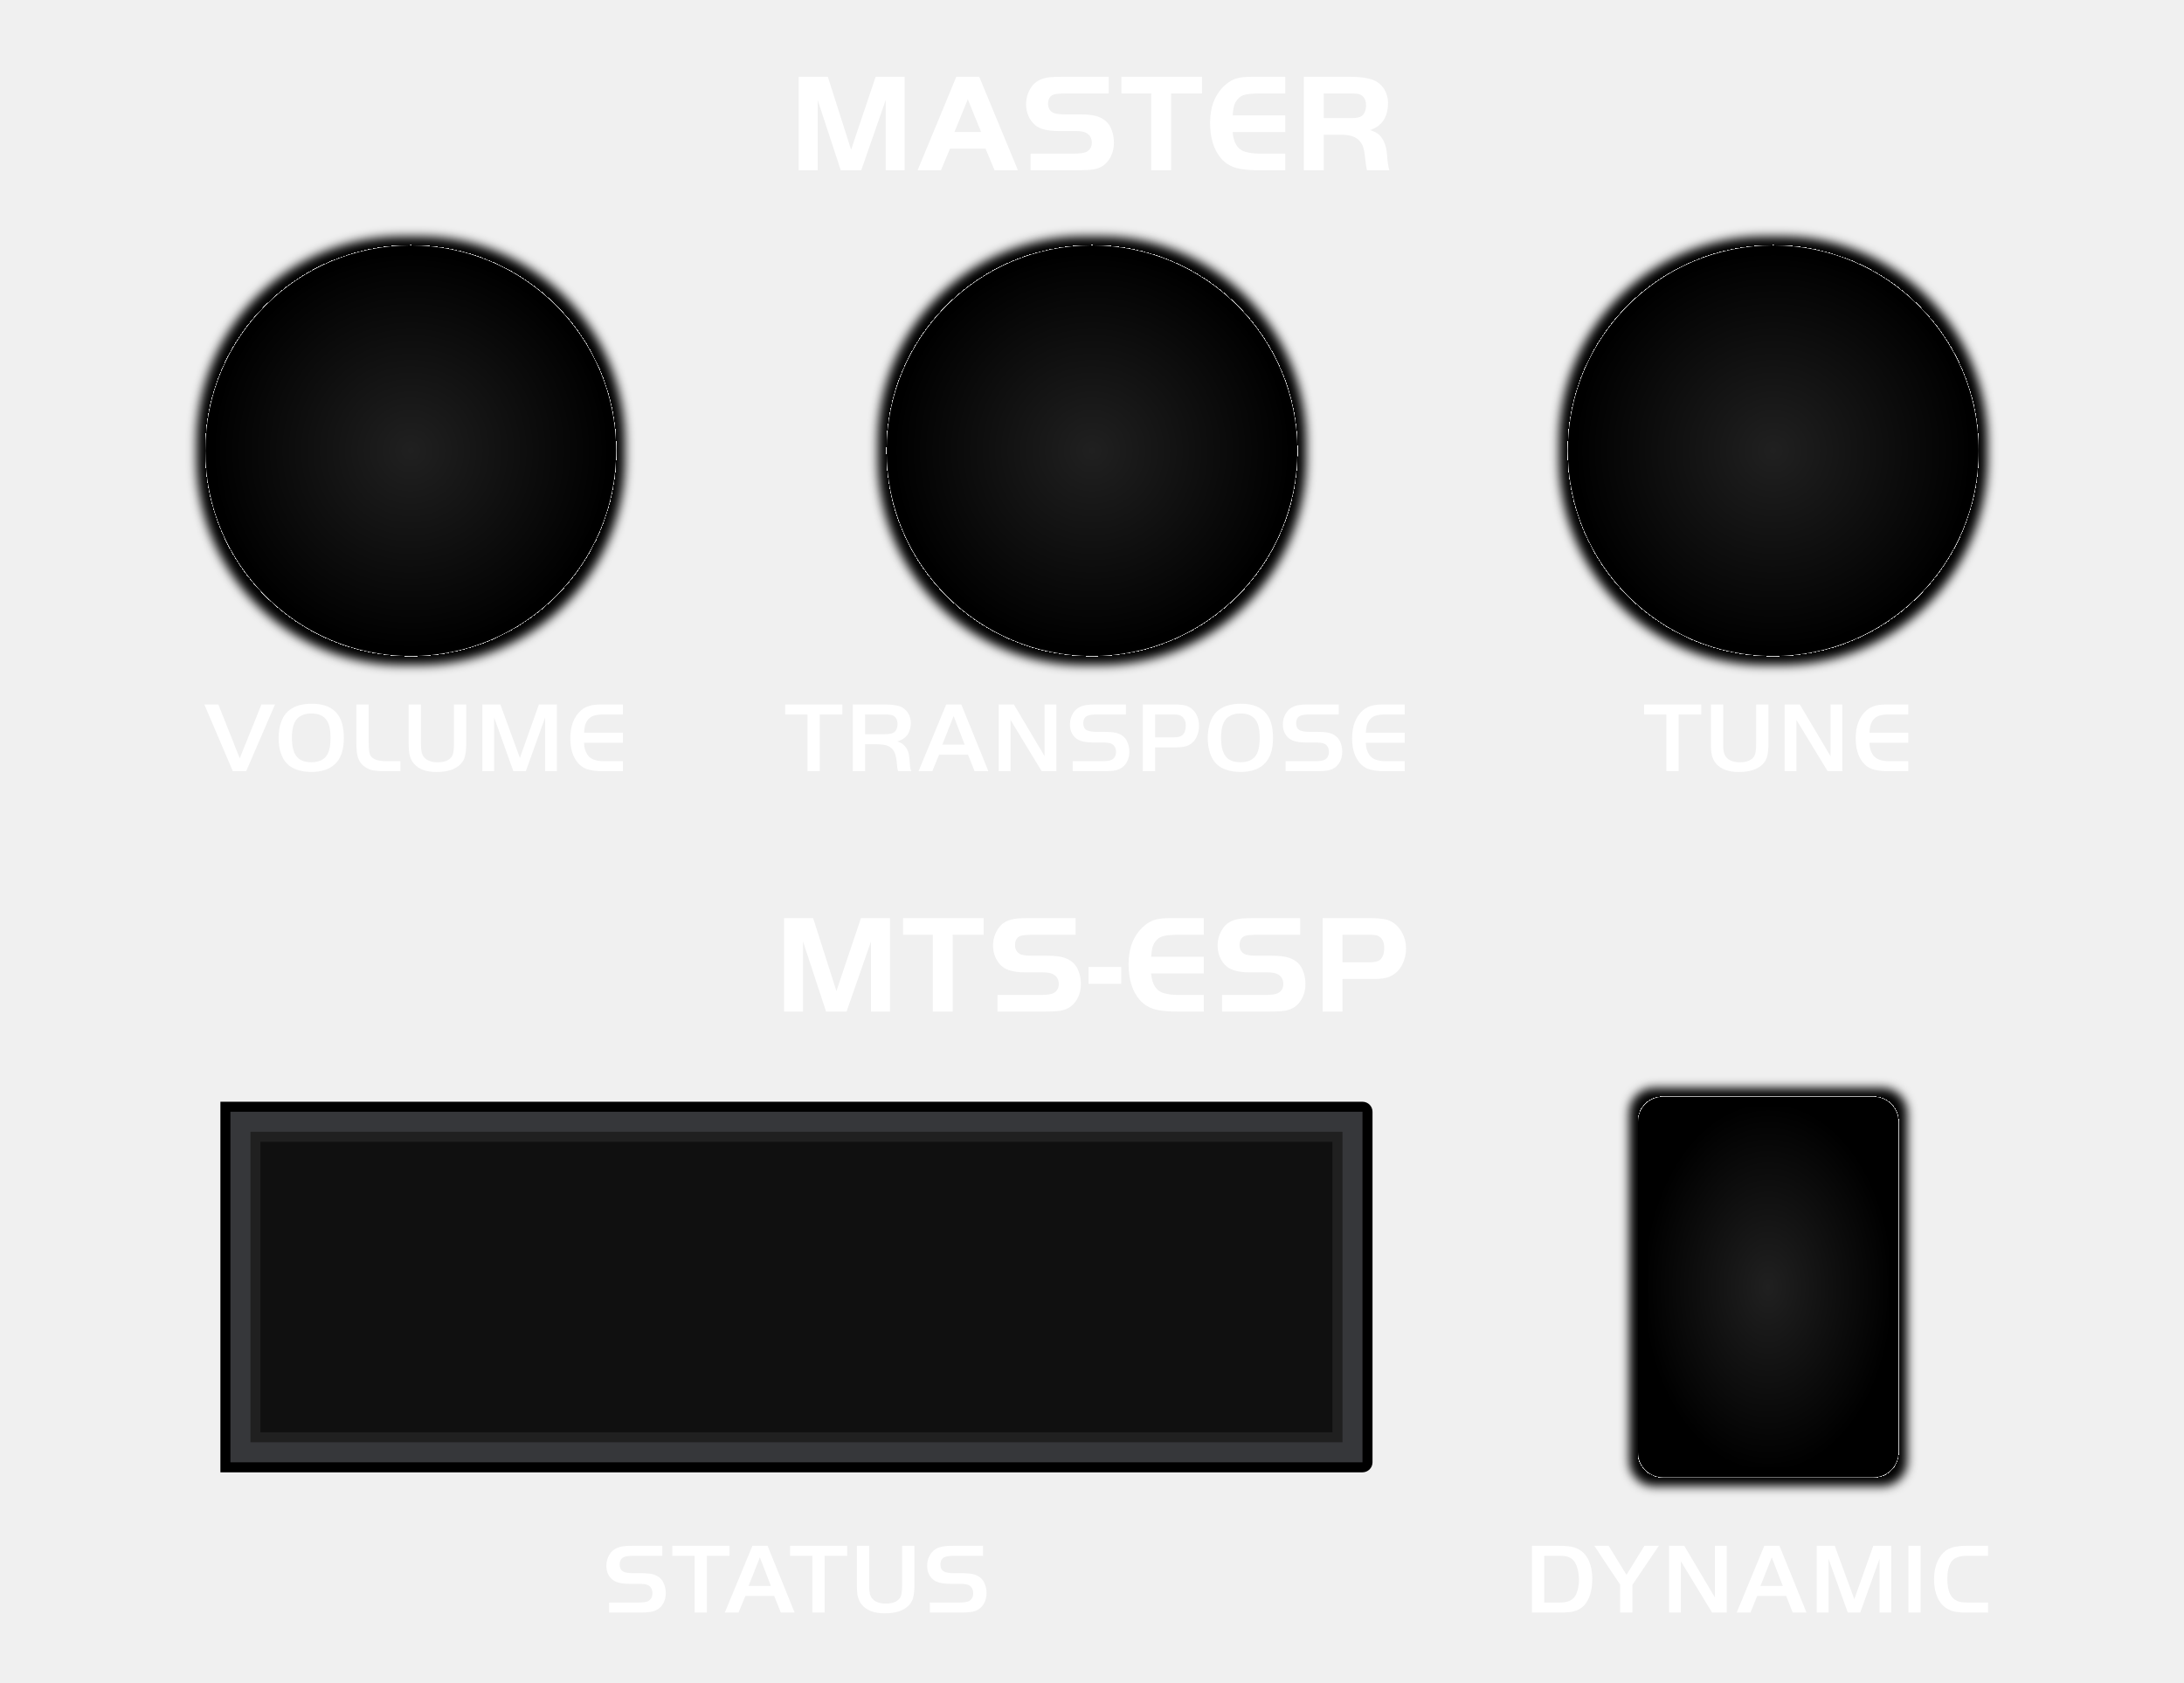
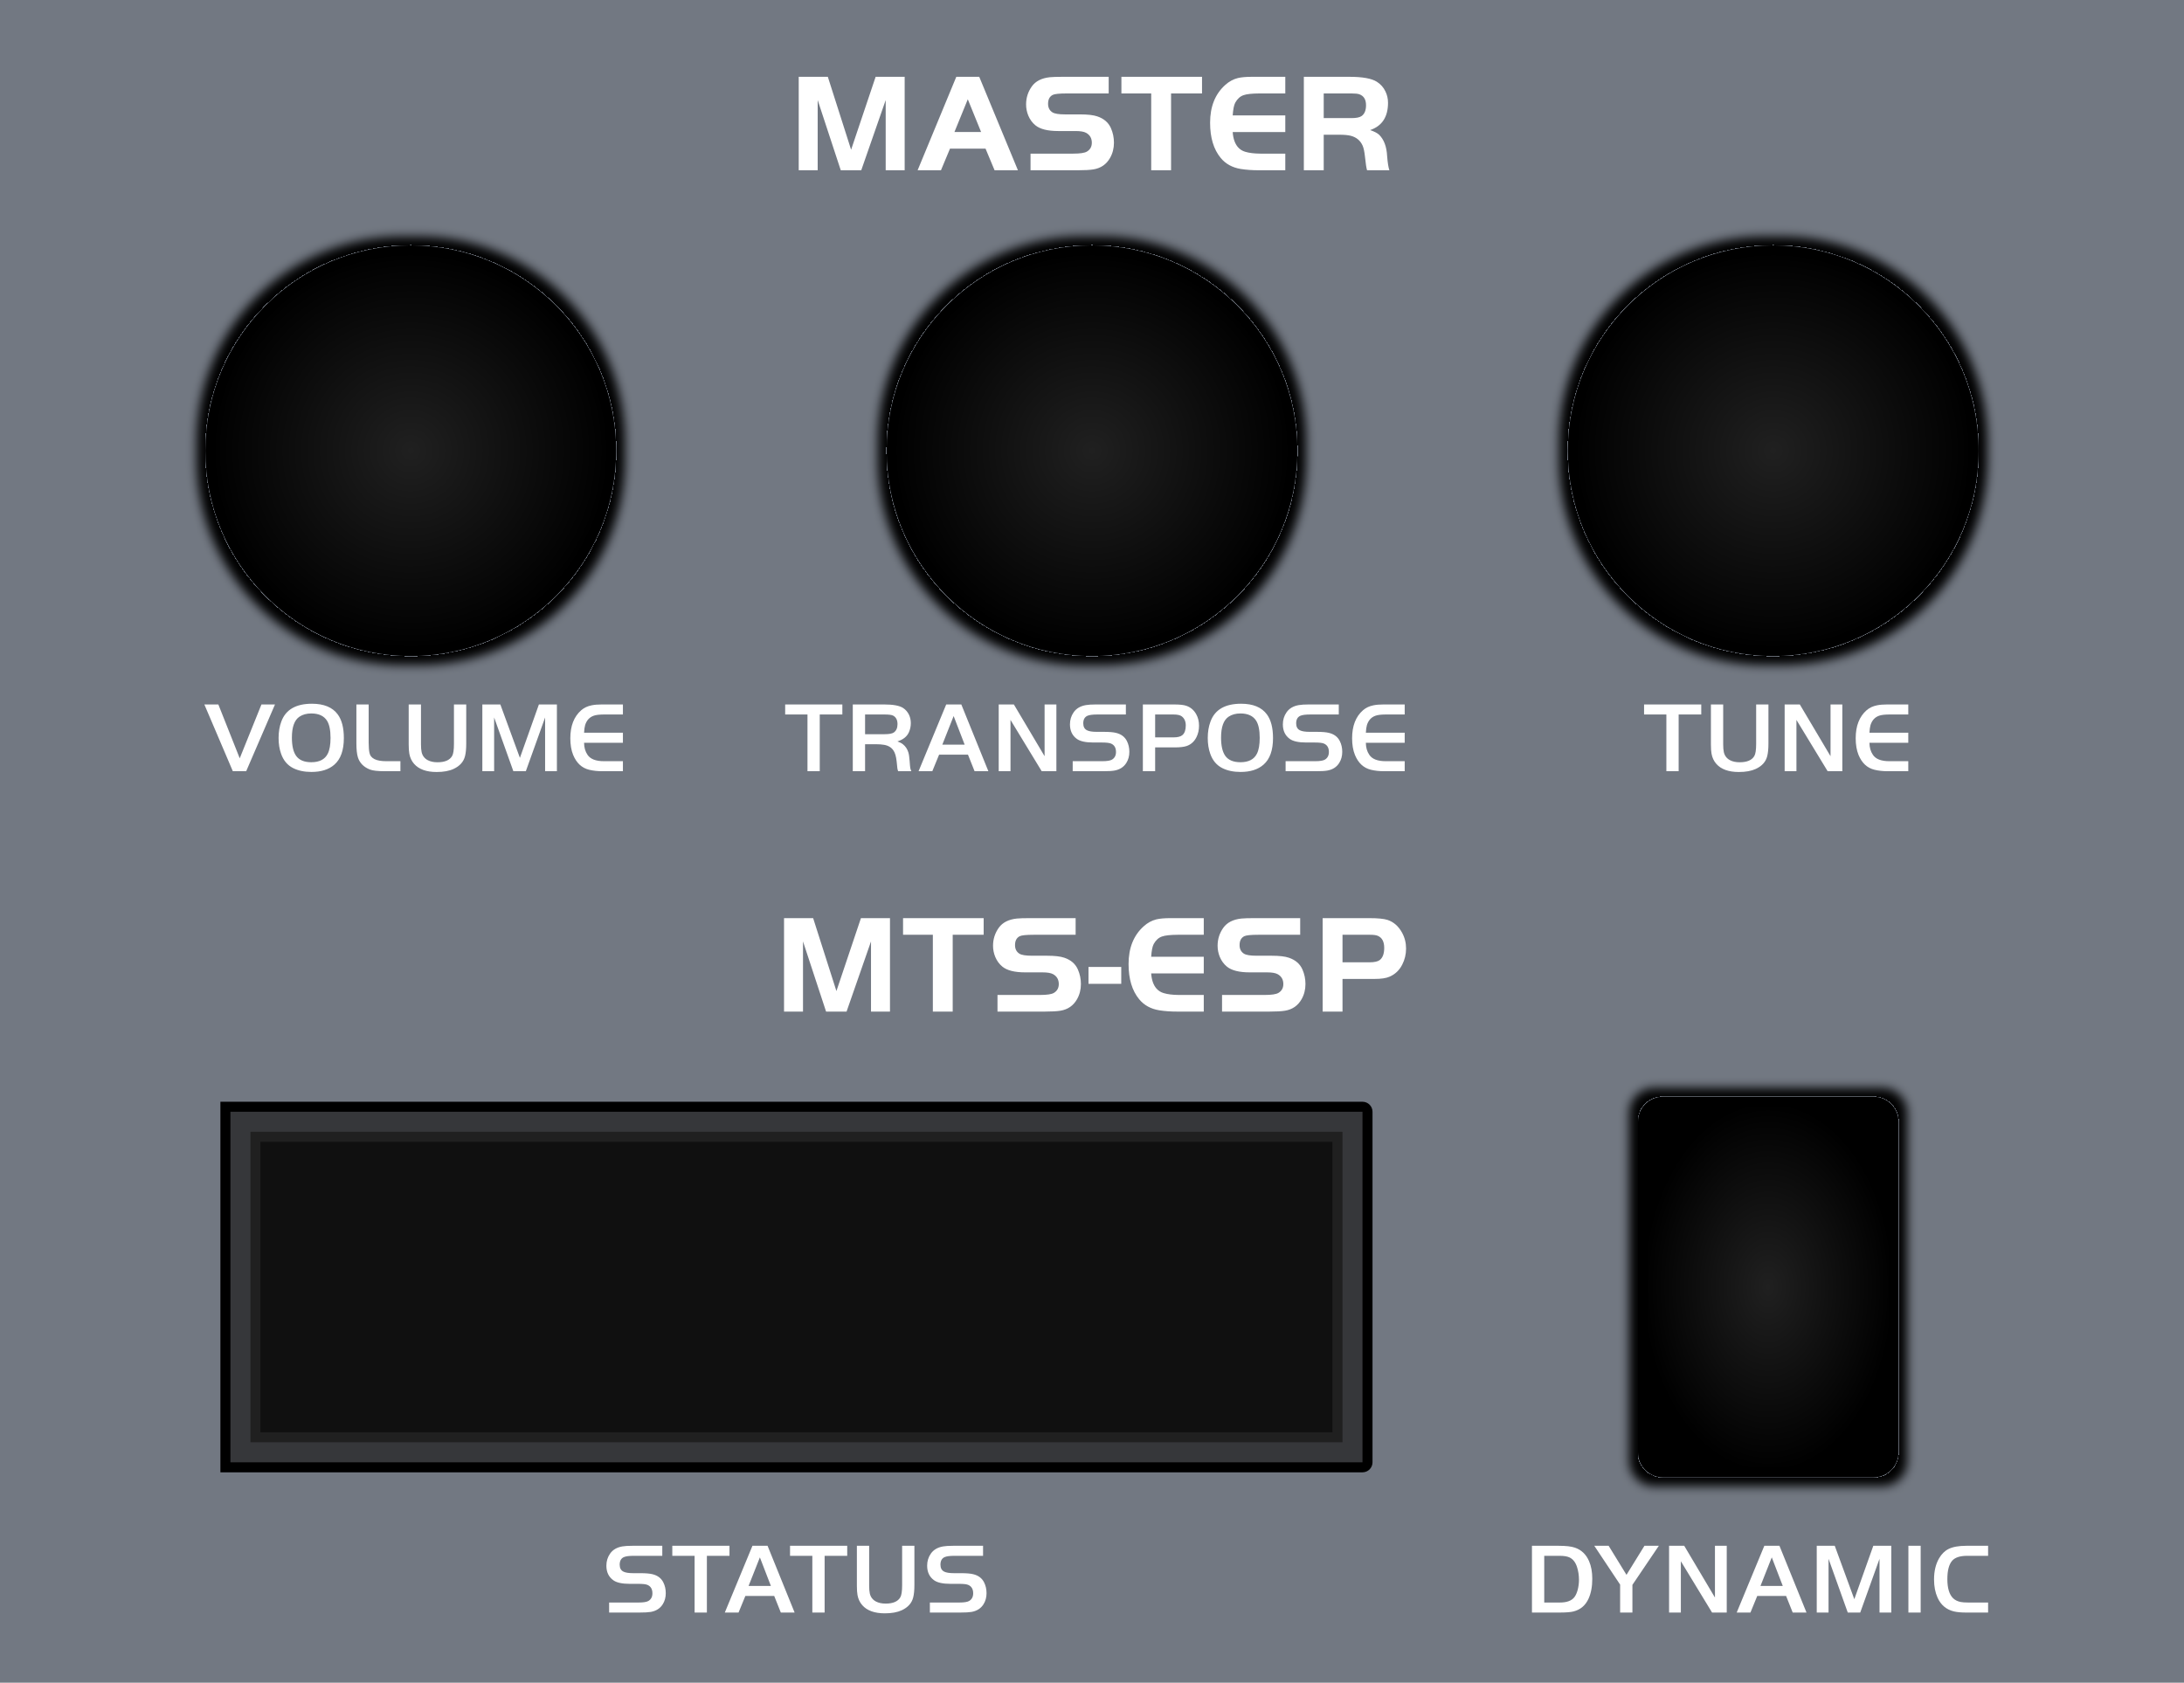
<svg xmlns="http://www.w3.org/2000/svg" width="218" height="168" viewBox="0 0 218 168" fill="none">
+   <rect width="218" height="168" fill="#727882" />
  <g filter="url(#filter0_d_180_1447)">
    <rect x="157" y="25" width="40" height="40" rx="20" fill="url(#paint0_radial_180_1447)" />
    <rect x="157" y="25" width="40" height="40" rx="20" stroke="black" />
  </g>
  <g filter="url(#filter1_d_180_1447)">
    <rect x="89" y="25" width="40" height="40" rx="20" fill="url(#paint1_radial_180_1447)" />
    <rect x="89" y="25" width="40" height="40" rx="20" stroke="black" />
  </g>
  <g filter="url(#filter2_d_180_1447)">
    <rect x="21" y="25" width="40" height="40" rx="20" fill="url(#paint2_radial_180_1447)" />
    <rect x="21" y="25" width="40" height="40" rx="20" stroke="black" />
  </g>
  <path d="M166.332 71.336H164.106V70.335H169.814V71.336H167.558V77H166.332V71.336ZM172.003 70.335V74.31C172.003 74.635 172.024 74.895 172.067 75.091C172.148 75.455 172.355 75.726 172.687 75.901C172.947 76.038 173.268 76.106 173.649 76.106C174.378 76.106 174.865 75.9 175.109 75.486C175.232 75.281 175.294 74.874 175.294 74.266V70.335H176.52V74.236C176.52 74.764 176.479 75.184 176.398 75.496C176.258 76.056 175.879 76.481 175.26 76.77C174.817 76.976 174.253 77.078 173.566 77.078C172.54 77.078 171.79 76.806 171.315 76.263C171.071 75.986 170.913 75.651 170.841 75.257C170.799 75.035 170.778 74.725 170.778 74.324V70.335H172.003ZM179.315 71.878V77H178.138V70.335H179.652L182.718 75.501V70.335H183.895V77H182.43L179.315 71.878ZM190.479 70.335V71.336H188.575C188.119 71.339 187.784 71.38 187.569 71.458C187.146 71.605 186.86 71.915 186.71 72.391C186.658 72.57 186.622 72.825 186.602 73.157H190.479V74.158H186.602C186.606 74.627 186.72 75.027 186.944 75.359C187.227 75.786 187.773 75.999 188.58 75.999H190.479V77H188.443C187.945 77 187.498 76.951 187.1 76.853C186.374 76.674 185.846 76.181 185.513 75.374C185.325 74.912 185.23 74.357 185.23 73.709C185.23 72.478 185.593 71.546 186.319 70.911C186.602 70.664 186.952 70.499 187.369 70.418C187.642 70.363 187.974 70.335 188.365 70.335H190.479Z" fill="white" />
  <path d="M80.6 71.336H78.373V70.335H84.081V71.336H81.825V77H80.6V71.336ZM86.349 74.305V77H85.123V70.335H88.263C89.165 70.335 89.795 70.454 90.153 70.691C90.407 70.861 90.602 71.088 90.739 71.375C90.856 71.629 90.915 71.904 90.915 72.2C90.915 72.519 90.851 72.822 90.724 73.108C90.532 73.541 90.151 73.846 89.581 74.022C89.826 74.116 90.008 74.212 90.128 74.31C90.382 74.511 90.561 74.777 90.665 75.106C90.724 75.284 90.768 75.578 90.797 75.984C90.823 76.368 90.846 76.609 90.866 76.707C90.885 76.792 90.919 76.889 90.968 77H89.65C89.614 76.909 89.588 76.811 89.572 76.707C89.565 76.648 89.542 76.427 89.503 76.043C89.451 75.529 89.341 75.153 89.171 74.915C88.966 74.616 88.654 74.432 88.234 74.363C88.012 74.324 87.75 74.305 87.448 74.305H86.349ZM86.349 73.304H88.292C88.755 73.304 89.066 73.245 89.225 73.128C89.466 72.952 89.586 72.677 89.586 72.303C89.586 71.883 89.437 71.596 89.137 71.443C88.994 71.372 88.712 71.336 88.292 71.336H86.349V73.304ZM91.688 77L94.447 70.335H95.956L98.656 77H97.279L96.62 75.345H93.739L93.06 77H91.688ZM95.189 71.492L94.061 74.344H96.288L95.189 71.492ZM100.865 71.878V77H99.688V70.335H101.202L104.268 75.501V70.335H105.445V77H103.98L100.865 71.878ZM107.073 77V75.999H110.027C110.493 75.999 110.815 75.947 110.994 75.843C111.261 75.683 111.395 75.429 111.395 75.081C111.395 74.658 111.227 74.376 110.892 74.236C110.729 74.168 110.429 74.134 109.993 74.134H109.134C108.372 74.134 107.825 74.015 107.493 73.777C107.031 73.445 106.8 72.96 106.8 72.322C106.8 71.873 106.922 71.473 107.166 71.121C107.433 70.734 107.841 70.493 108.392 70.398C108.632 70.356 108.963 70.335 109.383 70.335H112.381V71.336H109.529C109.067 71.336 108.737 71.38 108.538 71.468C108.265 71.595 108.128 71.845 108.128 72.22C108.128 72.561 108.255 72.794 108.509 72.918C108.714 73.019 109.036 73.069 109.476 73.069H110.179C110.719 73.069 111.126 73.103 111.399 73.172C111.907 73.296 112.267 73.564 112.479 73.978C112.645 74.303 112.728 74.666 112.728 75.066C112.728 75.486 112.627 75.856 112.425 76.175C112.164 76.588 111.767 76.842 111.233 76.936C110.996 76.979 110.615 77 110.091 77H107.073ZM115.303 74.622V77H114.077V70.335H117.193C117.749 70.335 118.156 70.379 118.413 70.467C118.846 70.617 119.178 70.901 119.409 71.321C119.592 71.653 119.683 72.033 119.683 72.459C119.683 72.872 119.6 73.248 119.434 73.587C119.216 74.033 118.885 74.332 118.443 74.485C118.169 74.576 117.772 74.622 117.251 74.622H115.303ZM115.303 73.621H117.139C117.559 73.621 117.857 73.543 118.032 73.387C118.251 73.195 118.36 72.874 118.36 72.425C118.36 72.028 118.226 71.727 117.959 71.522C117.8 71.398 117.523 71.336 117.129 71.336H115.303V73.621ZM123.884 70.262C125.076 70.262 125.933 70.617 126.457 71.326C126.864 71.876 127.068 72.664 127.068 73.689C127.068 74.907 126.754 75.791 126.125 76.341C125.572 76.829 124.807 77.073 123.83 77.073C123.124 77.073 122.515 76.945 122.004 76.688C121.438 76.401 121.037 75.924 120.803 75.257C120.637 74.788 120.554 74.264 120.554 73.685C120.554 73.076 120.645 72.527 120.828 72.039C121.264 70.854 122.283 70.262 123.884 70.262ZM123.816 71.233C123.354 71.233 122.963 71.339 122.644 71.551C122.136 71.886 121.882 72.584 121.882 73.645C121.882 74.456 122.021 75.06 122.297 75.457C122.6 75.887 123.108 76.102 123.821 76.102C124.635 76.102 125.183 75.815 125.466 75.242C125.649 74.878 125.74 74.353 125.74 73.67C125.74 72.908 125.624 72.34 125.393 71.966C125.087 71.478 124.561 71.233 123.816 71.233ZM128.325 77V75.999H131.279C131.744 75.999 132.067 75.947 132.246 75.843C132.513 75.683 132.646 75.429 132.646 75.081C132.646 74.658 132.478 74.376 132.143 74.236C131.98 74.168 131.681 74.134 131.245 74.134H130.385C129.624 74.134 129.077 74.015 128.745 73.777C128.282 73.445 128.051 72.96 128.051 72.322C128.051 71.873 128.173 71.473 128.418 71.121C128.685 70.734 129.093 70.493 129.643 70.398C129.884 70.356 130.214 70.335 130.634 70.335H133.632V71.336H130.781C130.319 71.336 129.988 71.38 129.79 71.468C129.516 71.595 129.379 71.845 129.379 72.22C129.379 72.561 129.506 72.794 129.76 72.918C129.965 73.019 130.288 73.069 130.727 73.069H131.43C131.971 73.069 132.378 73.103 132.651 73.172C133.159 73.296 133.518 73.564 133.73 73.978C133.896 74.303 133.979 74.666 133.979 75.066C133.979 75.486 133.878 75.856 133.676 76.175C133.416 76.588 133.019 76.842 132.485 76.936C132.247 76.979 131.866 77 131.342 77H128.325ZM140.212 70.335V71.336H138.307C137.852 71.339 137.516 71.38 137.302 71.458C136.878 71.605 136.592 71.915 136.442 72.391C136.39 72.57 136.354 72.825 136.335 73.157H140.212V74.158H136.335C136.338 74.627 136.452 75.027 136.677 75.359C136.96 75.786 137.505 75.999 138.312 75.999H140.212V77H138.176C137.678 77 137.23 76.951 136.833 76.853C136.107 76.674 135.578 76.181 135.246 75.374C135.057 74.912 134.963 74.357 134.963 73.709C134.963 72.478 135.326 71.546 136.052 70.911C136.335 70.664 136.685 70.499 137.101 70.418C137.375 70.363 137.707 70.335 138.097 70.335H140.212Z" fill="white" />
  <path d="M27.449 70.335L24.573 77H23.24L20.398 70.335H21.795L23.929 75.711L26.097 70.335H27.449ZM31.138 70.262C32.329 70.262 33.187 70.617 33.711 71.326C34.118 71.876 34.322 72.664 34.322 73.689C34.322 74.907 34.007 75.791 33.379 76.341C32.826 76.829 32.061 77.073 31.084 77.073C30.378 77.073 29.769 76.945 29.258 76.688C28.692 76.401 28.291 75.924 28.057 75.257C27.891 74.788 27.808 74.264 27.808 73.685C27.808 73.076 27.899 72.527 28.081 72.039C28.517 70.854 29.536 70.262 31.138 70.262ZM31.07 71.233C30.607 71.233 30.217 71.339 29.898 71.551C29.39 71.886 29.136 72.584 29.136 73.645C29.136 74.456 29.274 75.06 29.551 75.457C29.854 75.887 30.361 76.102 31.074 76.102C31.888 76.102 32.437 75.815 32.72 75.242C32.902 74.878 32.993 74.353 32.993 73.67C32.993 72.908 32.878 72.34 32.647 71.966C32.341 71.478 31.815 71.233 31.07 71.233ZM35.574 70.335H36.799V74.153C36.803 74.593 36.828 74.925 36.877 75.149C36.981 75.722 37.546 76.005 38.572 75.999H39.968V77H38.391C37.688 76.997 37.196 76.94 36.916 76.829C36.301 76.582 35.904 76.178 35.725 75.618C35.624 75.286 35.574 74.821 35.574 74.222V70.335ZM42.021 70.335V74.31C42.021 74.635 42.042 74.895 42.085 75.091C42.166 75.455 42.373 75.726 42.705 75.901C42.965 76.038 43.286 76.106 43.667 76.106C44.396 76.106 44.882 75.9 45.127 75.486C45.25 75.281 45.312 74.874 45.312 74.266V70.335H46.538V74.236C46.538 74.764 46.497 75.184 46.416 75.496C46.276 76.056 45.896 76.481 45.278 76.77C44.835 76.976 44.27 77.078 43.584 77.078C42.558 77.078 41.808 76.806 41.333 76.263C41.089 75.986 40.931 75.651 40.859 75.257C40.817 75.035 40.795 74.725 40.795 74.324V70.335H42.021ZM49.943 70.335L51.896 75.667L53.791 70.335H55.588V77H54.411V71.634L52.487 77H51.242L49.323 71.634V77H48.146V70.335H49.943ZM62.177 70.335V71.336H60.273C59.817 71.339 59.481 71.38 59.267 71.458C58.843 71.605 58.557 71.915 58.407 72.391C58.355 72.57 58.319 72.825 58.3 73.157H62.177V74.158H58.3C58.303 74.627 58.417 75.027 58.642 75.359C58.925 75.786 59.47 75.999 60.277 75.999H62.177V77H60.141C59.643 77 59.195 76.951 58.798 76.853C58.072 76.674 57.543 76.181 57.211 75.374C57.022 74.912 56.928 74.357 56.928 73.709C56.928 72.478 57.291 71.546 58.017 70.911C58.3 70.664 58.65 70.499 59.066 70.418C59.34 70.363 59.672 70.335 60.062 70.335H62.177Z" fill="white" />
  <path d="M82.631 7.669L84.955 14.949L87.403 7.669H90.301V17H88.407V9.993L85.967 17H83.923L81.619 9.993V17H79.726V7.669H82.631ZM91.593 17L95.455 7.669H97.745L101.607 17H99.276L98.374 14.84H94.826L93.924 17H91.593ZM96.603 9.911L95.27 13.179H97.93L96.603 9.911ZM102.865 17V15.339H107.124C107.807 15.339 108.263 15.271 108.491 15.134C108.819 14.938 108.983 14.644 108.983 14.252C108.983 13.801 108.792 13.47 108.409 13.261C108.19 13.142 107.841 13.083 107.363 13.083H105.633C104.576 13.083 103.815 12.892 103.35 12.509C103.045 12.258 102.81 11.939 102.646 11.552C102.496 11.192 102.421 10.816 102.421 10.424C102.421 9.763 102.612 9.164 102.995 8.626C103.373 8.102 103.972 7.797 104.793 7.71C105.071 7.683 105.485 7.669 106.037 7.669H110.665V9.33H106.488C105.741 9.33 105.271 9.378 105.08 9.474C104.77 9.633 104.615 9.929 104.615 10.362C104.615 10.741 104.756 11.023 105.039 11.21C105.253 11.351 105.679 11.422 106.317 11.422H107.814C108.575 11.422 109.147 11.488 109.53 11.62C110.191 11.843 110.644 12.235 110.89 12.796C111.091 13.256 111.191 13.739 111.191 14.245C111.191 14.806 111.061 15.314 110.801 15.77C110.437 16.408 109.888 16.788 109.154 16.911C108.798 16.97 108.265 17 107.554 17H102.865ZM114.91 9.33H111.936V7.669H119.982V9.33H116.892V17H114.91V9.33ZM128.294 7.669V9.33H125.703C124.956 9.335 124.432 9.392 124.131 9.501C123.789 9.615 123.511 9.866 123.297 10.253C123.169 10.495 123.085 10.918 123.044 11.524H128.294V13.185H123.044C123.09 13.837 123.263 14.338 123.564 14.69C123.764 14.917 124.008 15.072 124.295 15.154C124.691 15.273 125.191 15.334 125.792 15.339H128.294V17H125.703C125.001 17 124.384 16.957 123.851 16.87C123.008 16.733 122.34 16.366 121.848 15.77C121.141 14.913 120.788 13.742 120.788 12.256C120.788 10.647 121.289 9.392 122.292 8.489C122.679 8.138 123.103 7.906 123.564 7.792C123.914 7.71 124.372 7.669 124.938 7.669H128.294ZM132.129 13.452V17H130.146V7.669H134.699C136.007 7.669 136.921 7.835 137.44 8.168C137.819 8.41 138.101 8.729 138.288 9.125C138.461 9.476 138.548 9.854 138.548 10.26C138.548 11.672 137.953 12.582 136.763 12.987C137.178 13.129 137.477 13.284 137.659 13.452C138.147 13.935 138.413 14.648 138.459 15.592C138.513 16.262 138.589 16.731 138.684 17H136.456C136.388 16.781 136.319 16.339 136.251 15.674C136.196 15.15 136.116 14.771 136.012 14.539C135.784 14.029 135.387 13.7 134.822 13.555C134.54 13.486 134.175 13.452 133.728 13.452H132.129ZM132.129 11.791H134.918C135.383 11.791 135.713 11.723 135.909 11.586C136.205 11.376 136.353 11.016 136.353 10.506C136.353 9.936 136.13 9.572 135.683 9.412C135.528 9.357 135.273 9.33 134.918 9.33H132.129V11.791Z" fill="white" />
  <g filter="url(#filter3_d_180_1447)">
    <rect x="164" y="110" width="25" height="37" rx="2" fill="url(#paint3_radial_180_1447)" />
    <rect x="164" y="110" width="25" height="37" rx="2" stroke="black" />
  </g>
  <path d="M152.915 154.335H155.596C156.302 154.335 156.833 154.395 157.188 154.516C157.842 154.734 158.317 155.185 158.614 155.868C158.829 156.36 158.936 156.947 158.936 157.631C158.936 158.412 158.811 159.076 158.56 159.623C158.251 160.297 157.748 160.72 157.051 160.893C156.771 160.964 156.304 161 155.65 161H152.915V154.335ZM154.141 155.336V159.999H155.708C156.402 159.999 156.885 159.817 157.159 159.452C157.292 159.276 157.399 159.035 157.481 158.729C157.565 158.404 157.608 158.07 157.608 157.729C157.608 157.276 157.541 156.845 157.408 156.435C157.248 155.959 156.993 155.644 156.641 155.487C156.413 155.386 156.089 155.336 155.669 155.336H154.141ZM161.716 158.212L159.138 154.335H160.569L162.351 157.235L164.143 154.335H165.579L162.942 158.236V161H161.716V158.212ZM167.778 155.878V161H166.601V154.335H168.115L171.181 159.501V154.335H172.358V161H170.893L167.778 155.878ZM173.352 161L176.11 154.335H177.619L180.319 161H178.942L178.283 159.345H175.402L174.724 161H173.352ZM176.853 155.492L175.725 158.344H177.951L176.853 155.492ZM183.139 154.335L185.092 159.667L186.987 154.335H188.783V161H187.607V155.634L185.683 161H184.438L182.519 155.634V161H181.342V154.335H183.139ZM190.49 161V154.335H191.715V161H190.49ZM198.446 159.999V161H196.263C195.759 161 195.349 160.963 195.033 160.888C194.278 160.705 193.734 160.248 193.402 159.516C193.168 158.998 193.05 158.393 193.05 157.699C193.05 156.869 193.218 156.164 193.553 155.585C193.804 155.155 194.116 154.846 194.491 154.657C194.921 154.442 195.51 154.335 196.258 154.335H198.446V155.336H196.366C195.64 155.336 195.135 155.502 194.852 155.834C194.536 156.205 194.379 156.814 194.379 157.66C194.379 158.559 194.569 159.195 194.95 159.569C195.145 159.758 195.397 159.883 195.707 159.945C195.889 159.981 196.131 159.999 196.434 159.999H198.446Z" fill="white" />
  <path d="M60.801 161V159.999H63.755C64.22 159.999 64.543 159.947 64.722 159.843C64.989 159.683 65.122 159.429 65.122 159.081C65.122 158.658 64.954 158.376 64.619 158.236C64.456 158.168 64.157 158.134 63.721 158.134H62.861C62.1 158.134 61.553 158.015 61.221 157.777C60.758 157.445 60.527 156.96 60.527 156.322C60.527 155.873 60.649 155.473 60.894 155.121C61.16 154.734 61.569 154.493 62.119 154.398C62.36 154.356 62.69 154.335 63.11 154.335H66.108V155.336H63.257C62.795 155.336 62.464 155.38 62.266 155.468C61.992 155.595 61.855 155.845 61.855 156.22C61.855 156.562 61.982 156.794 62.236 156.918C62.441 157.019 62.764 157.069 63.203 157.069H63.906C64.447 157.069 64.853 157.104 65.127 157.172C65.635 157.296 65.995 157.564 66.206 157.978C66.372 158.303 66.455 158.666 66.455 159.066C66.455 159.486 66.354 159.856 66.152 160.175C65.892 160.588 65.495 160.842 64.961 160.937C64.723 160.979 64.342 161 63.818 161H60.801ZM69.333 155.336H67.107V154.335H72.815V155.336H70.559V161H69.333V155.336ZM72.348 161L75.107 154.335H76.616L79.316 161H77.939L77.28 159.345H74.399L73.72 161H72.348ZM75.849 155.492L74.721 158.344H76.948L75.849 155.492ZM81.085 155.336H78.859V154.335H84.567V155.336H82.311V161H81.085V155.336ZM86.757 154.335V158.31C86.757 158.635 86.778 158.896 86.82 159.091C86.901 159.455 87.108 159.726 87.44 159.901C87.701 160.038 88.021 160.106 88.402 160.106C89.131 160.106 89.618 159.9 89.862 159.486C89.986 159.281 90.048 158.874 90.048 158.266V154.335H91.273V158.236C91.273 158.764 91.233 159.184 91.151 159.496C91.011 160.056 90.632 160.481 90.013 160.771C89.571 160.976 89.006 161.078 88.319 161.078C87.294 161.078 86.543 160.806 86.068 160.263C85.824 159.986 85.666 159.651 85.594 159.257C85.552 159.035 85.531 158.725 85.531 158.324V154.335H86.757ZM92.818 161V159.999H95.772C96.238 159.999 96.56 159.947 96.739 159.843C97.006 159.683 97.14 159.429 97.14 159.081C97.14 158.658 96.972 158.376 96.637 158.236C96.474 158.168 96.174 158.134 95.738 158.134H94.879C94.117 158.134 93.57 158.015 93.238 157.777C92.776 157.445 92.545 156.96 92.545 156.322C92.545 155.873 92.667 155.473 92.911 155.121C93.178 154.734 93.587 154.493 94.137 154.398C94.378 154.356 94.708 154.335 95.128 154.335H98.126V155.336H95.274C94.812 155.336 94.482 155.38 94.283 155.468C94.01 155.595 93.873 155.845 93.873 156.22C93.873 156.562 94 156.794 94.254 156.918C94.459 157.019 94.781 157.069 95.221 157.069H95.924C96.464 157.069 96.871 157.104 97.144 157.172C97.652 157.296 98.012 157.564 98.224 157.978C98.39 158.303 98.473 158.666 98.473 159.066C98.473 159.486 98.372 159.856 98.17 160.175C97.909 160.588 97.512 160.842 96.978 160.937C96.741 160.979 96.36 161 95.836 161H92.818Z" fill="white" />
  <path d="M136 110.5C136.276 110.5 136.5 110.724 136.5 111V146C136.5 146.276 136.276 146.5 136 146.5H22.5V110.5H136Z" fill="#36373A" stroke="black" />
  <rect x="25.5" y="113.5" width="108" height="30" fill="#101010" stroke="#202020" />
  <path d="M81.165 91.669L83.489 98.949L85.936 91.669H88.835V101H86.941V93.993L84.501 101H82.457L80.153 93.993V101H78.26V91.669H81.165ZM93.114 93.33H90.14V91.669H98.186V93.33H95.096V101H93.114V93.33ZM99.567 101V99.339H103.825C104.509 99.339 104.965 99.27 105.193 99.134C105.521 98.938 105.685 98.644 105.685 98.252C105.685 97.801 105.493 97.47 105.111 97.261C104.892 97.142 104.543 97.083 104.065 97.083H102.335C101.278 97.083 100.517 96.892 100.052 96.509C99.747 96.258 99.512 95.939 99.348 95.552C99.198 95.192 99.122 94.816 99.122 94.424C99.122 93.763 99.314 93.164 99.697 92.626C100.075 92.102 100.674 91.796 101.494 91.71C101.772 91.683 102.187 91.669 102.739 91.669H107.366V93.33H103.19C102.442 93.33 101.973 93.378 101.782 93.474C101.472 93.633 101.317 93.929 101.317 94.362C101.317 94.741 101.458 95.023 101.741 95.21C101.955 95.351 102.381 95.422 103.019 95.422H104.516C105.277 95.422 105.849 95.488 106.232 95.62C106.893 95.843 107.346 96.235 107.592 96.796C107.793 97.256 107.893 97.739 107.893 98.245C107.893 98.806 107.763 99.314 107.503 99.769C107.139 100.408 106.589 100.788 105.856 100.911C105.5 100.97 104.967 101 104.256 101H99.567ZM111.919 96.543V98.225H108.651V96.543H111.919ZM120.156 91.669V93.33H117.565C116.818 93.335 116.294 93.392 115.993 93.501C115.651 93.615 115.373 93.866 115.159 94.253C115.031 94.495 114.947 94.918 114.906 95.524H120.156V97.186H114.906C114.952 97.837 115.125 98.338 115.426 98.689C115.626 98.917 115.87 99.072 116.157 99.154C116.553 99.273 117.052 99.334 117.654 99.339H120.156V101H117.565C116.863 101 116.246 100.957 115.713 100.87C114.87 100.733 114.202 100.367 113.71 99.769C113.003 98.913 112.65 97.742 112.65 96.256C112.65 94.647 113.151 93.392 114.154 92.489C114.541 92.138 114.965 91.906 115.426 91.792C115.776 91.71 116.234 91.669 116.8 91.669H120.156ZM121.981 101V99.339H126.24C126.923 99.339 127.379 99.27 127.607 99.134C127.935 98.938 128.099 98.644 128.099 98.252C128.099 97.801 127.908 97.47 127.525 97.261C127.306 97.142 126.957 97.083 126.479 97.083H124.749C123.692 97.083 122.931 96.892 122.466 96.509C122.161 96.258 121.926 95.939 121.762 95.552C121.612 95.192 121.537 94.816 121.537 94.424C121.537 93.763 121.728 93.164 122.111 92.626C122.489 92.102 123.088 91.796 123.909 91.71C124.187 91.683 124.601 91.669 125.153 91.669H129.781V93.33H125.604C124.857 93.33 124.387 93.378 124.196 93.474C123.886 93.633 123.731 93.929 123.731 94.362C123.731 94.741 123.872 95.023 124.155 95.21C124.369 95.351 124.795 95.422 125.433 95.422H126.93C127.691 95.422 128.263 95.488 128.646 95.62C129.307 95.843 129.76 96.235 130.006 96.796C130.207 97.256 130.307 97.739 130.307 98.245C130.307 98.806 130.177 99.314 129.917 99.769C129.553 100.408 129.004 100.788 128.27 100.911C127.914 100.97 127.381 101 126.67 101H121.981ZM134.005 97.739V101H132.023V91.669H136.678C137.526 91.669 138.134 91.728 138.503 91.847C139.114 92.052 139.597 92.478 139.952 93.125C140.217 93.608 140.349 94.134 140.349 94.704C140.349 95.278 140.221 95.814 139.966 96.311C139.679 96.876 139.253 97.279 138.688 97.52C138.355 97.666 137.858 97.739 137.197 97.739H134.005ZM134.005 96.078H136.712C137.195 96.078 137.535 96.001 137.731 95.846C138.022 95.613 138.168 95.21 138.168 94.636C138.168 94.007 137.947 93.603 137.505 93.426C137.346 93.362 137.095 93.33 136.753 93.33H134.005V96.078Z" fill="white" />
  <defs>
    <filter id="filter0_d_180_1447" x="154.5" y="22.5" width="45" height="45" filterUnits="userSpaceOnUse" color-interpolation-filters="sRGB">
      <feFlood flood-opacity="0" result="BackgroundImageFix" />
      <feColorMatrix in="SourceAlpha" type="matrix" values="0 0 0 0 0 0 0 0 0 0 0 0 0 0 0 0 0 0 127 0" result="hardAlpha" />
      <feMorphology radius="1" operator="dilate" in="SourceAlpha" result="effect1_dropShadow_180_1447" />
      <feOffset />
      <feGaussianBlur stdDeviation="0.5" />
      <feComposite in2="hardAlpha" operator="out" />
      <feColorMatrix type="matrix" values="0 0 0 0 0 0 0 0 0 0 0 0 0 0 0 0 0 0 1 0" />
      <feBlend mode="normal" in2="BackgroundImageFix" result="effect1_dropShadow_180_1447" />
      <feBlend mode="normal" in="SourceGraphic" in2="effect1_dropShadow_180_1447" result="shape" />
    </filter>
    <filter id="filter1_d_180_1447" x="86.5" y="22.5" width="45" height="45" filterUnits="userSpaceOnUse" color-interpolation-filters="sRGB">
      <feFlood flood-opacity="0" result="BackgroundImageFix" />
      <feColorMatrix in="SourceAlpha" type="matrix" values="0 0 0 0 0 0 0 0 0 0 0 0 0 0 0 0 0 0 127 0" result="hardAlpha" />
      <feMorphology radius="1" operator="dilate" in="SourceAlpha" result="effect1_dropShadow_180_1447" />
      <feOffset />
      <feGaussianBlur stdDeviation="0.5" />
      <feComposite in2="hardAlpha" operator="out" />
      <feColorMatrix type="matrix" values="0 0 0 0 0 0 0 0 0 0 0 0 0 0 0 0 0 0 1 0" />
      <feBlend mode="normal" in2="BackgroundImageFix" result="effect1_dropShadow_180_1447" />
      <feBlend mode="normal" in="SourceGraphic" in2="effect1_dropShadow_180_1447" result="shape" />
    </filter>
    <filter id="filter2_d_180_1447" x="18.5" y="22.5" width="45" height="45" filterUnits="userSpaceOnUse" color-interpolation-filters="sRGB">
      <feFlood flood-opacity="0" result="BackgroundImageFix" />
      <feColorMatrix in="SourceAlpha" type="matrix" values="0 0 0 0 0 0 0 0 0 0 0 0 0 0 0 0 0 0 127 0" result="hardAlpha" />
      <feMorphology radius="1" operator="dilate" in="SourceAlpha" result="effect1_dropShadow_180_1447" />
      <feOffset />
      <feGaussianBlur stdDeviation="0.5" />
      <feComposite in2="hardAlpha" operator="out" />
      <feColorMatrix type="matrix" values="0 0 0 0 0 0 0 0 0 0 0 0 0 0 0 0 0 0 1 0" />
      <feBlend mode="normal" in2="BackgroundImageFix" result="effect1_dropShadow_180_1447" />
      <feBlend mode="normal" in="SourceGraphic" in2="effect1_dropShadow_180_1447" result="shape" />
    </filter>
    <filter id="filter3_d_180_1447" x="161.5" y="107.5" width="30" height="42" filterUnits="userSpaceOnUse" color-interpolation-filters="sRGB">
      <feFlood flood-opacity="0" result="BackgroundImageFix" />
      <feColorMatrix in="SourceAlpha" type="matrix" values="0 0 0 0 0 0 0 0 0 0 0 0 0 0 0 0 0 0 127 0" result="hardAlpha" />
      <feMorphology radius="1" operator="dilate" in="SourceAlpha" result="effect1_dropShadow_180_1447" />
      <feOffset />
      <feGaussianBlur stdDeviation="0.5" />
      <feComposite in2="hardAlpha" operator="out" />
      <feColorMatrix type="matrix" values="0 0 0 0 0 0 0 0 0 0 0 0 0 0 0 0 0 0 1 0" />
      <feBlend mode="normal" in2="BackgroundImageFix" result="effect1_dropShadow_180_1447" />
      <feBlend mode="normal" in="SourceGraphic" in2="effect1_dropShadow_180_1447" result="shape" />
    </filter>
    <radialGradient id="paint0_radial_180_1447" cx="0" cy="0" r="1" gradientUnits="userSpaceOnUse" gradientTransform="translate(177 45) rotate(90) scale(20)">
      <stop stop-color="#202020" />
      <stop offset="1" />
    </radialGradient>
    <radialGradient id="paint1_radial_180_1447" cx="0" cy="0" r="1" gradientUnits="userSpaceOnUse" gradientTransform="translate(109 45) rotate(90) scale(20)">
      <stop stop-color="#202020" />
      <stop offset="1" />
    </radialGradient>
    <radialGradient id="paint2_radial_180_1447" cx="0" cy="0" r="1" gradientUnits="userSpaceOnUse" gradientTransform="translate(41 45) rotate(90) scale(20)">
      <stop stop-color="#202020" />
      <stop offset="1" />
    </radialGradient>
    <radialGradient id="paint3_radial_180_1447" cx="0" cy="0" r="1" gradientUnits="userSpaceOnUse" gradientTransform="translate(176.5 128.5) rotate(90) scale(18.5 12.5)">
      <stop stop-color="#202020" />
      <stop offset="1" />
    </radialGradient>
  </defs>
</svg>
